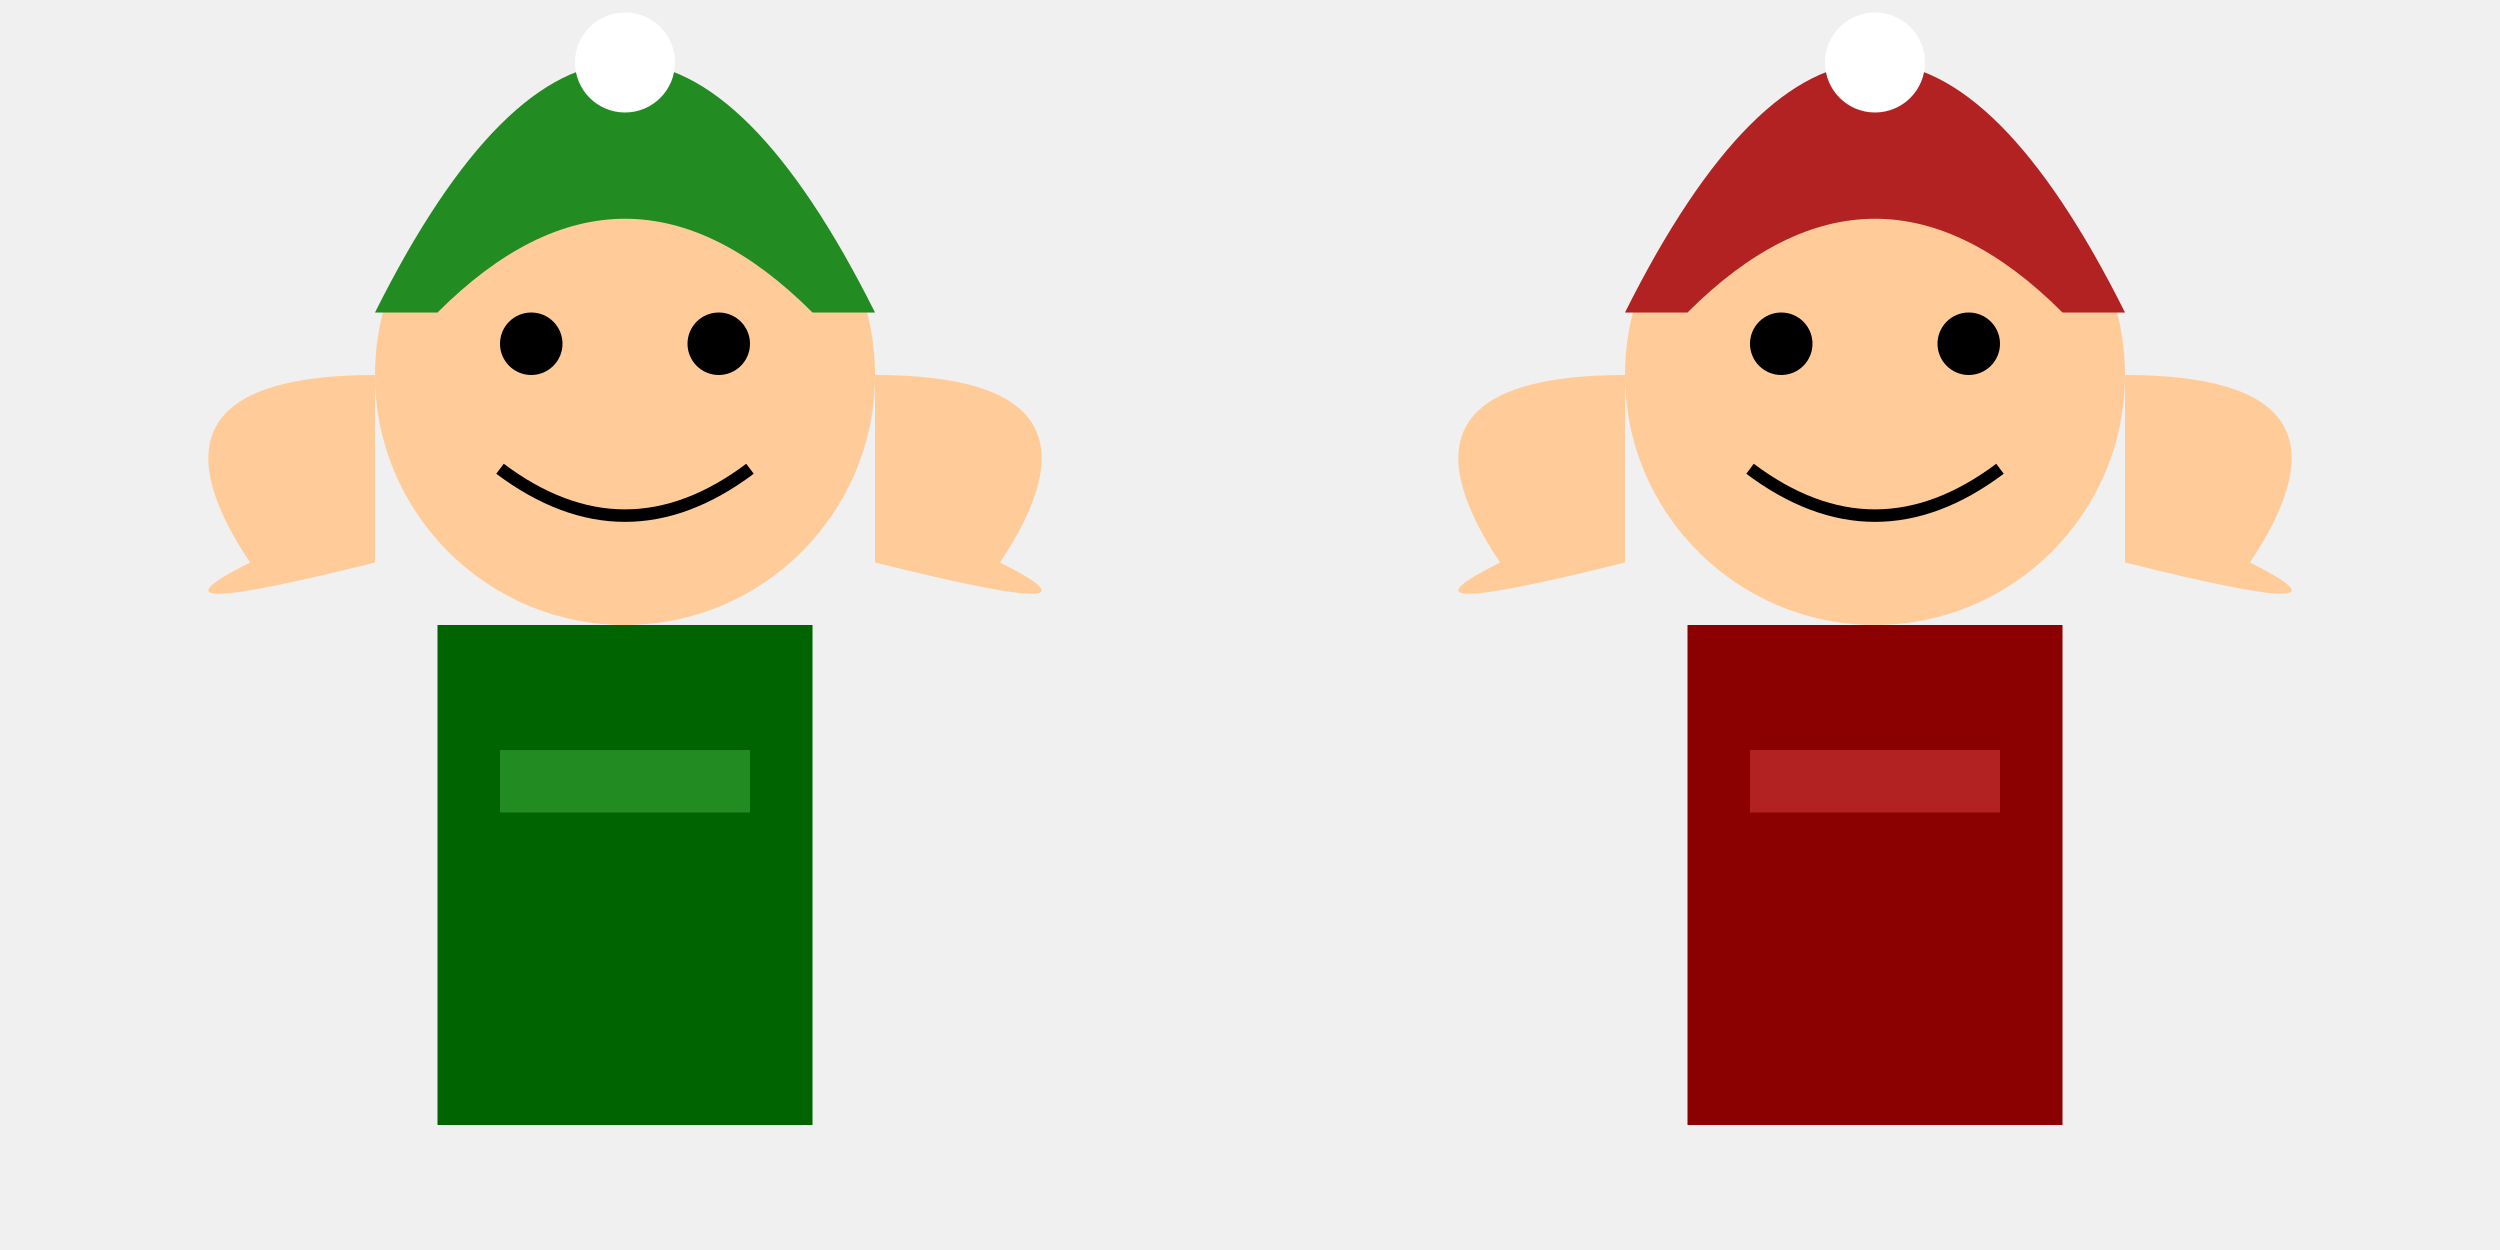
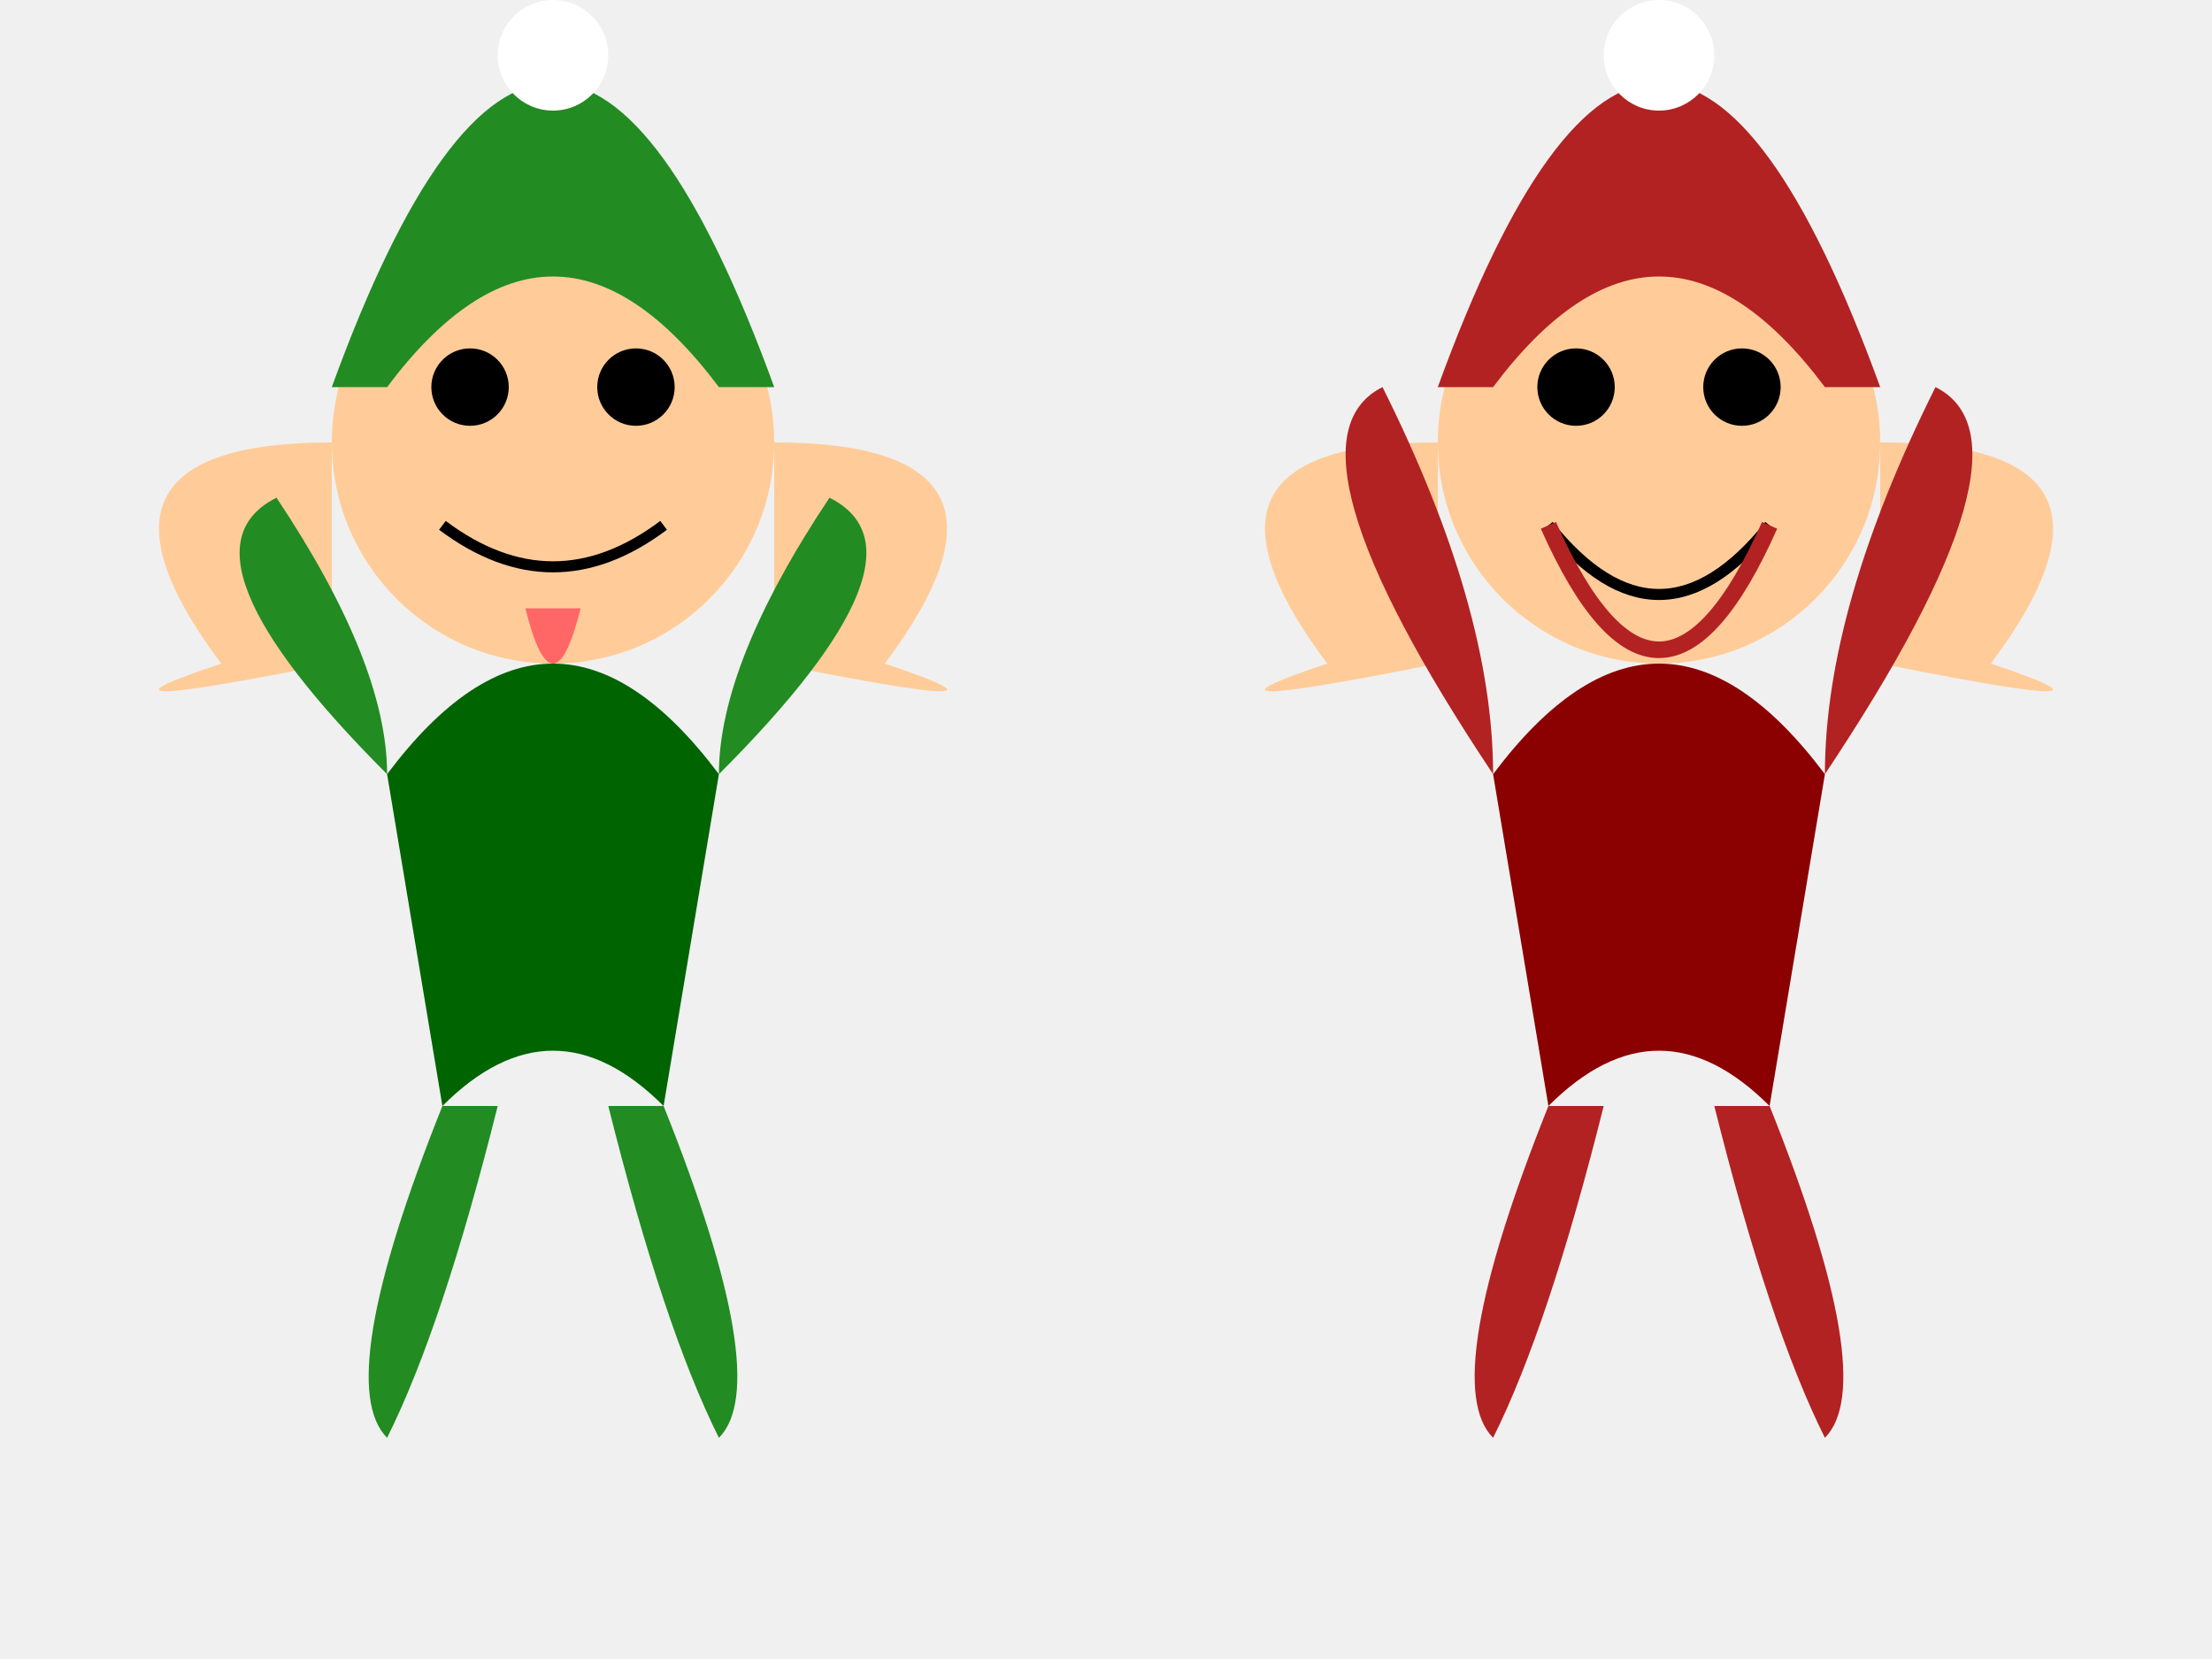
- <svg xmlns="http://www.w3.org/2000/svg" width="400" height="200" viewBox="0 0 400 200">
-   <circle cx="100" cy="60" r="40" fill="#ffcc99" />
-   <path d="M60 50 Q100 -30 140 50 L130 50 Q100 20 70 50 Z" fill="#228B22" />
-   <circle cx="100" cy="10" r="8" fill="#ffffff" />
-   <path d="M60 60 Q20 60 40 90 Q20 100 60 90 Z" fill="#ffcc99" />
-   <path d="M140 60 Q180 60 160 90 Q180 100 140 90 Z" fill="#ffcc99" />
-   <circle cx="85" cy="55" r="5" fill="#000000" />
-   <circle cx="115" cy="55" r="5" fill="#000000" />
-   <path d="M80 75 Q100 90 120 75" fill="none" stroke="#000000" stroke-width="2" />
-   <rect x="70" y="100" width="60" height="80" fill="#006400" />
-   <rect x="80" y="120" width="40" height="10" fill="#228B22" />
-   <circle cx="300" cy="60" r="40" fill="#ffcc99" />
-   <path d="M260 50 Q300 -30 340 50 L330 50 Q300 20 270 50 Z" fill="#B22222" />
-   <circle cx="300" cy="10" r="8" fill="#ffffff" />
-   <path d="M260 60 Q220 60 240 90 Q220 100 260 90 Z" fill="#ffcc99" />
-   <path d="M340 60 Q380 60 360 90 Q380 100 340 90 Z" fill="#ffcc99" />
-   <circle cx="285" cy="55" r="5" fill="#000000" />
-   <circle cx="315" cy="55" r="5" fill="#000000" />
-   <path d="M280 75 Q300 90 320 75" fill="none" stroke="#000000" stroke-width="2" />
-   <rect x="270" y="100" width="60" height="80" fill="#8B0000" />
-   <rect x="280" y="120" width="40" height="10" fill="#B22222" />
+ <svg xmlns="http://www.w3.org/2000/svg" width="400" height="300" viewBox="0 0 400 300">
+   <circle cx="100" cy="80" r="40" fill="#ffcc99" />
+   <path d="M60 70 Q100 -40 140 70 L130 70 Q100 30 70 70 Z" fill="#228B22" />
+   <circle cx="100" cy="10" r="10" fill="#ffffff" />
+   <path d="M60 80 Q10 80 40 120 Q10 130 60 120 Z" fill="#ffcc99" />
+   <path d="M140 80 Q190 80 160 120 Q190 130 140 120 Z" fill="#ffcc99" />
+   <circle cx="85" cy="70" r="7" fill="#000000" />
+   <circle cx="115" cy="70" r="7" fill="#000000" />
+   <path d="M80 95 Q100 110 120 95" fill="none" stroke="#000000" stroke-width="2" />
+   <path d="M95 110 Q100 130 105 110 Z" fill="#ff6666" />
+   <path d="M70 140 Q100 100 130 140 L120 200 Q100 180 80 200 Z" fill="#006400" />
+   <path d="M70 140 Q30 100 50 90 Q70 120 70 140 Z" fill="#228B22" />
+   <path d="M130 140 Q170 100 150 90 Q130 120 130 140 Z" fill="#228B22" />
+   <path d="M80 200 Q60 250 70 260 Q80 240 90 200 Z" fill="#228B22" />
+   <path d="M120 200 Q140 250 130 260 Q120 240 110 200 Z" fill="#228B22" />
+   <circle cx="300" cy="80" r="40" fill="#ffcc99" />
+   <path d="M260 70 Q300 -40 340 70 L330 70 Q300 30 270 70 Z" fill="#B22222" />
+   <circle cx="300" cy="10" r="10" fill="#ffffff" />
+   <path d="M260 80 Q210 80 240 120 Q210 130 260 120 Z" fill="#ffcc99" />
+   <path d="M340 80 Q390 80 360 120 Q390 130 340 120 Z" fill="#ffcc99" />
+   <circle cx="285" cy="70" r="7" fill="#000000" />
+   <circle cx="315" cy="70" r="7" fill="#000000" />
+   <path d="M280 95 Q300 120 320 95" fill="none" stroke="#000000" stroke-width="2" />
+   <path d="M280 95 Q300 140 320 95" fill="none" stroke="#B22222" stroke-width="3" />
+   <path d="M270 140 Q300 100 330 140 L320 200 Q300 180 280 200 Z" fill="#8B0000" />
+   <path d="M270 140 Q230 80 250 70 Q270 110 270 140 Z" fill="#B22222" />
+   <path d="M330 140 Q370 80 350 70 Q330 110 330 140 Z" fill="#B22222" />
+   <path d="M280 200 Q260 250 270 260 Q280 240 290 200 Z" fill="#B22222" />
+   <path d="M320 200 Q340 250 330 260 Q320 240 310 200 Z" fill="#B22222" />
</svg>
